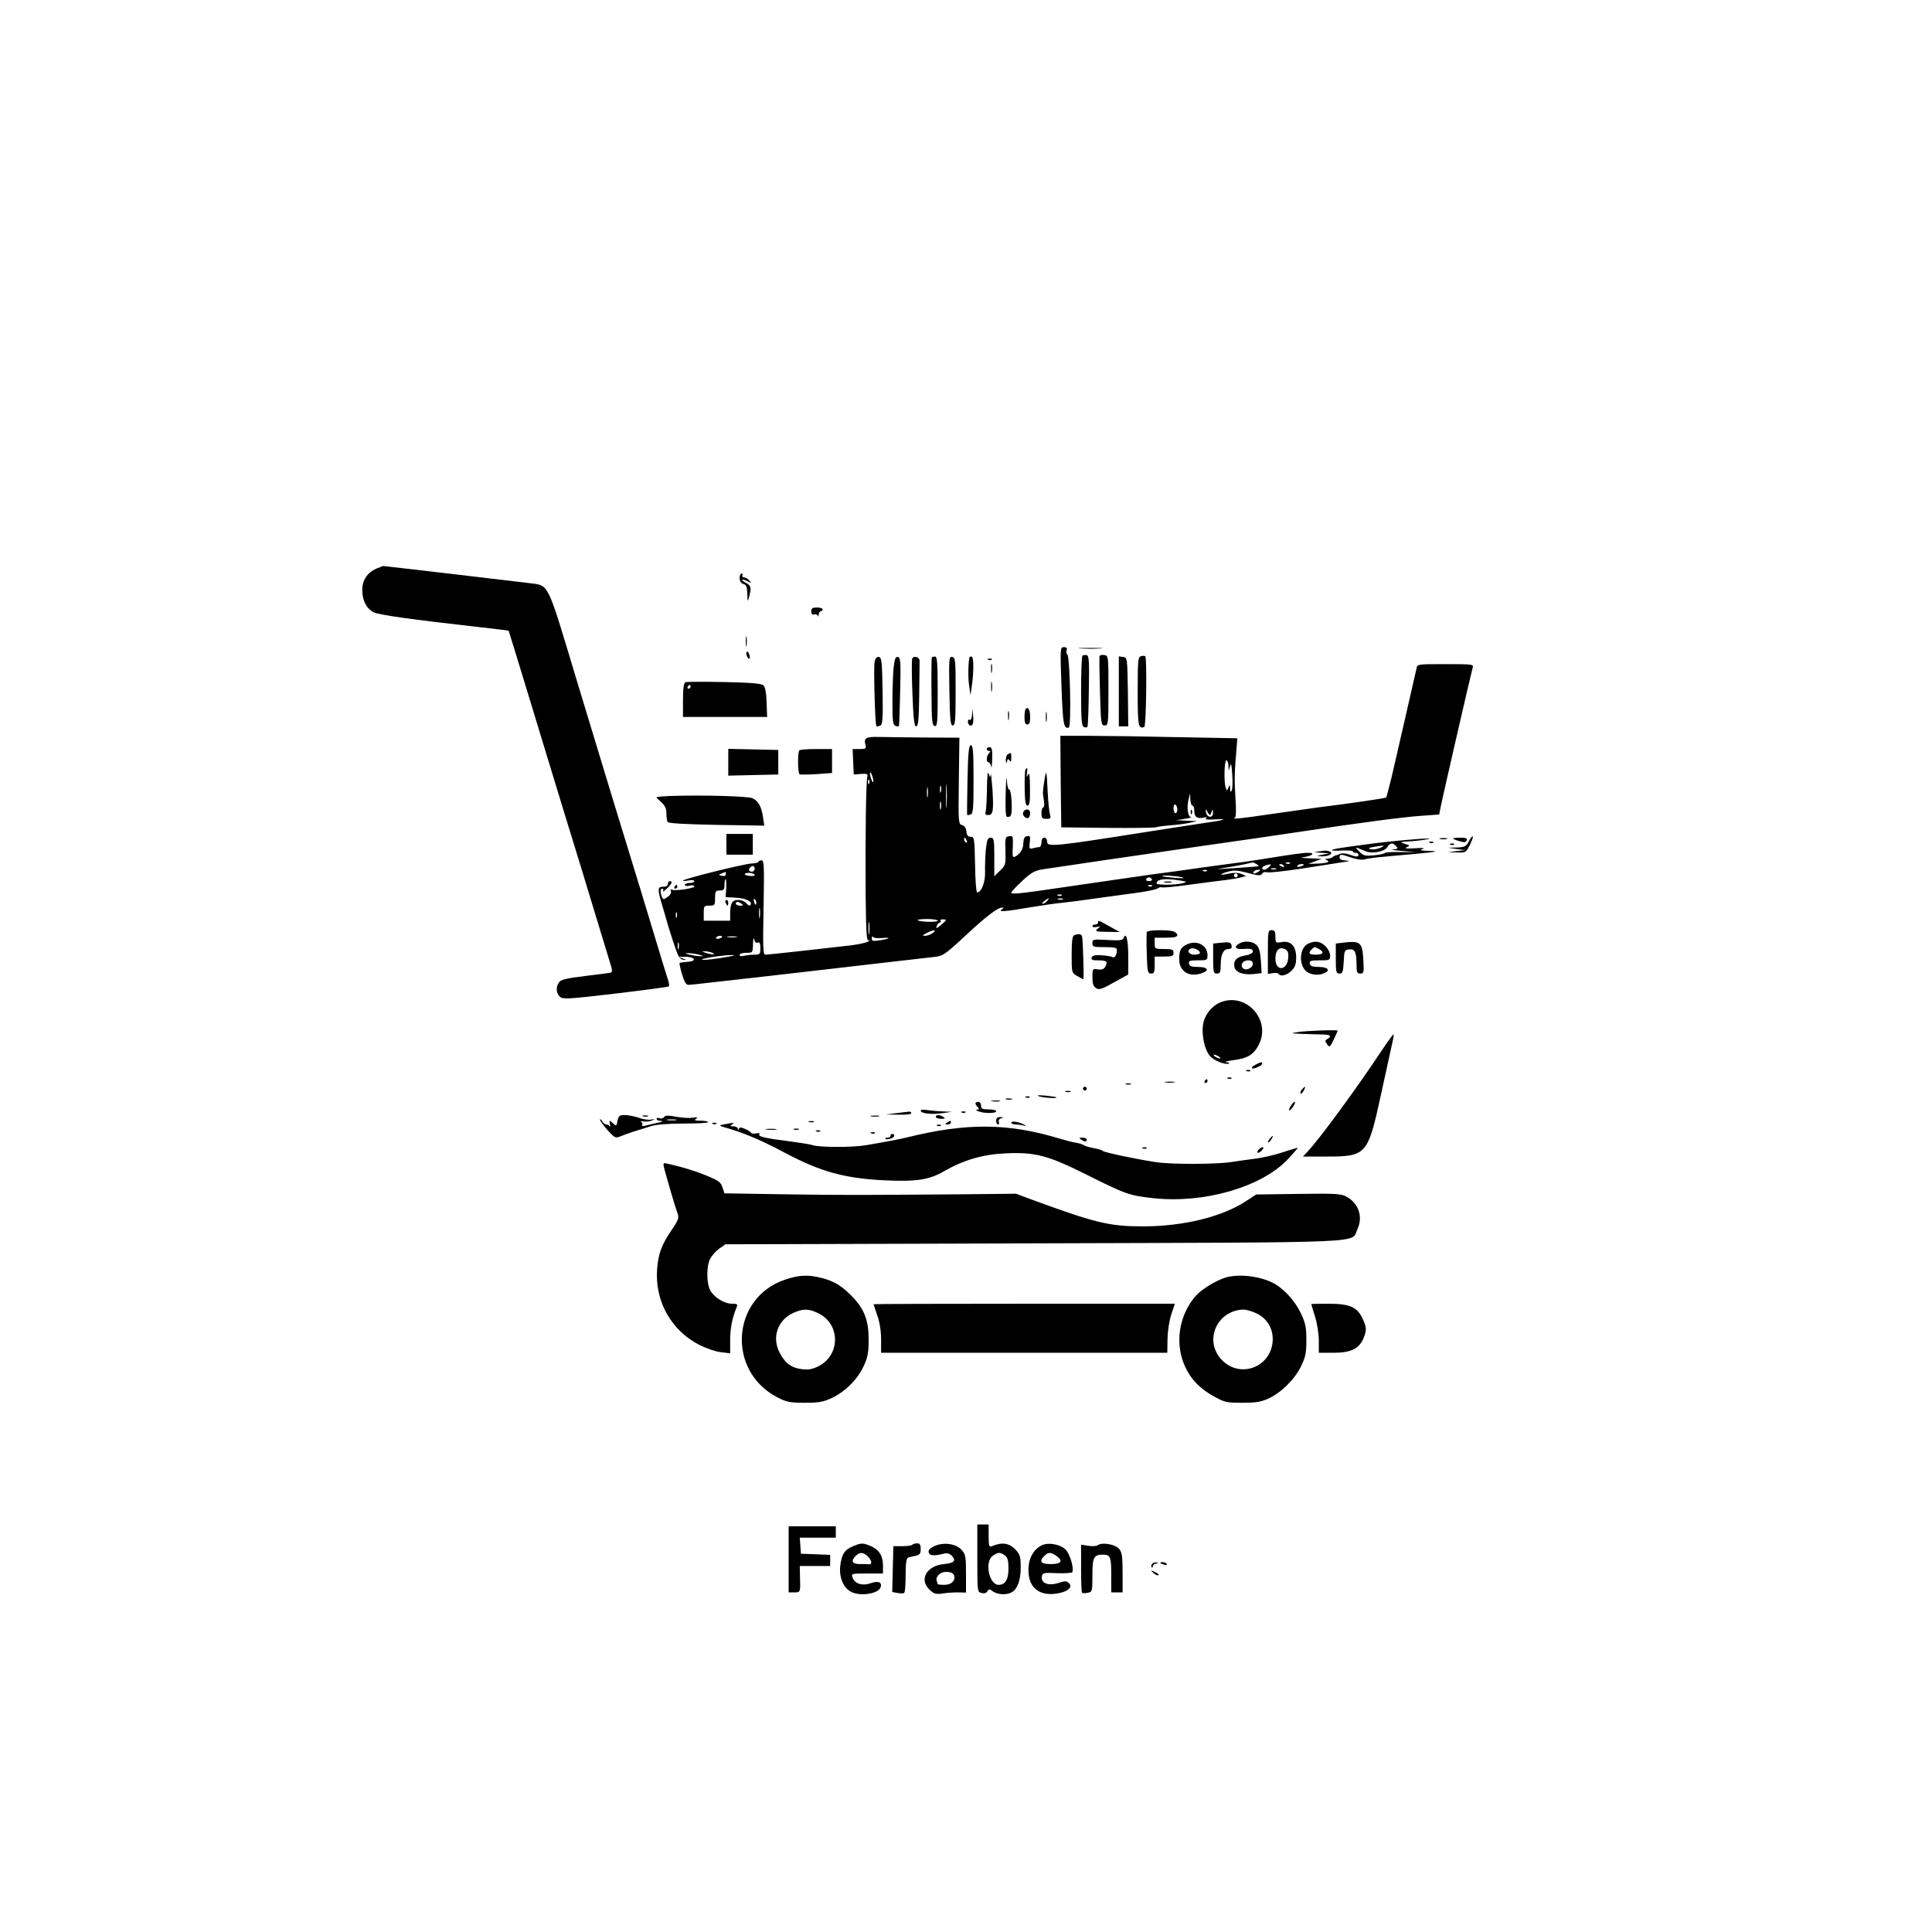
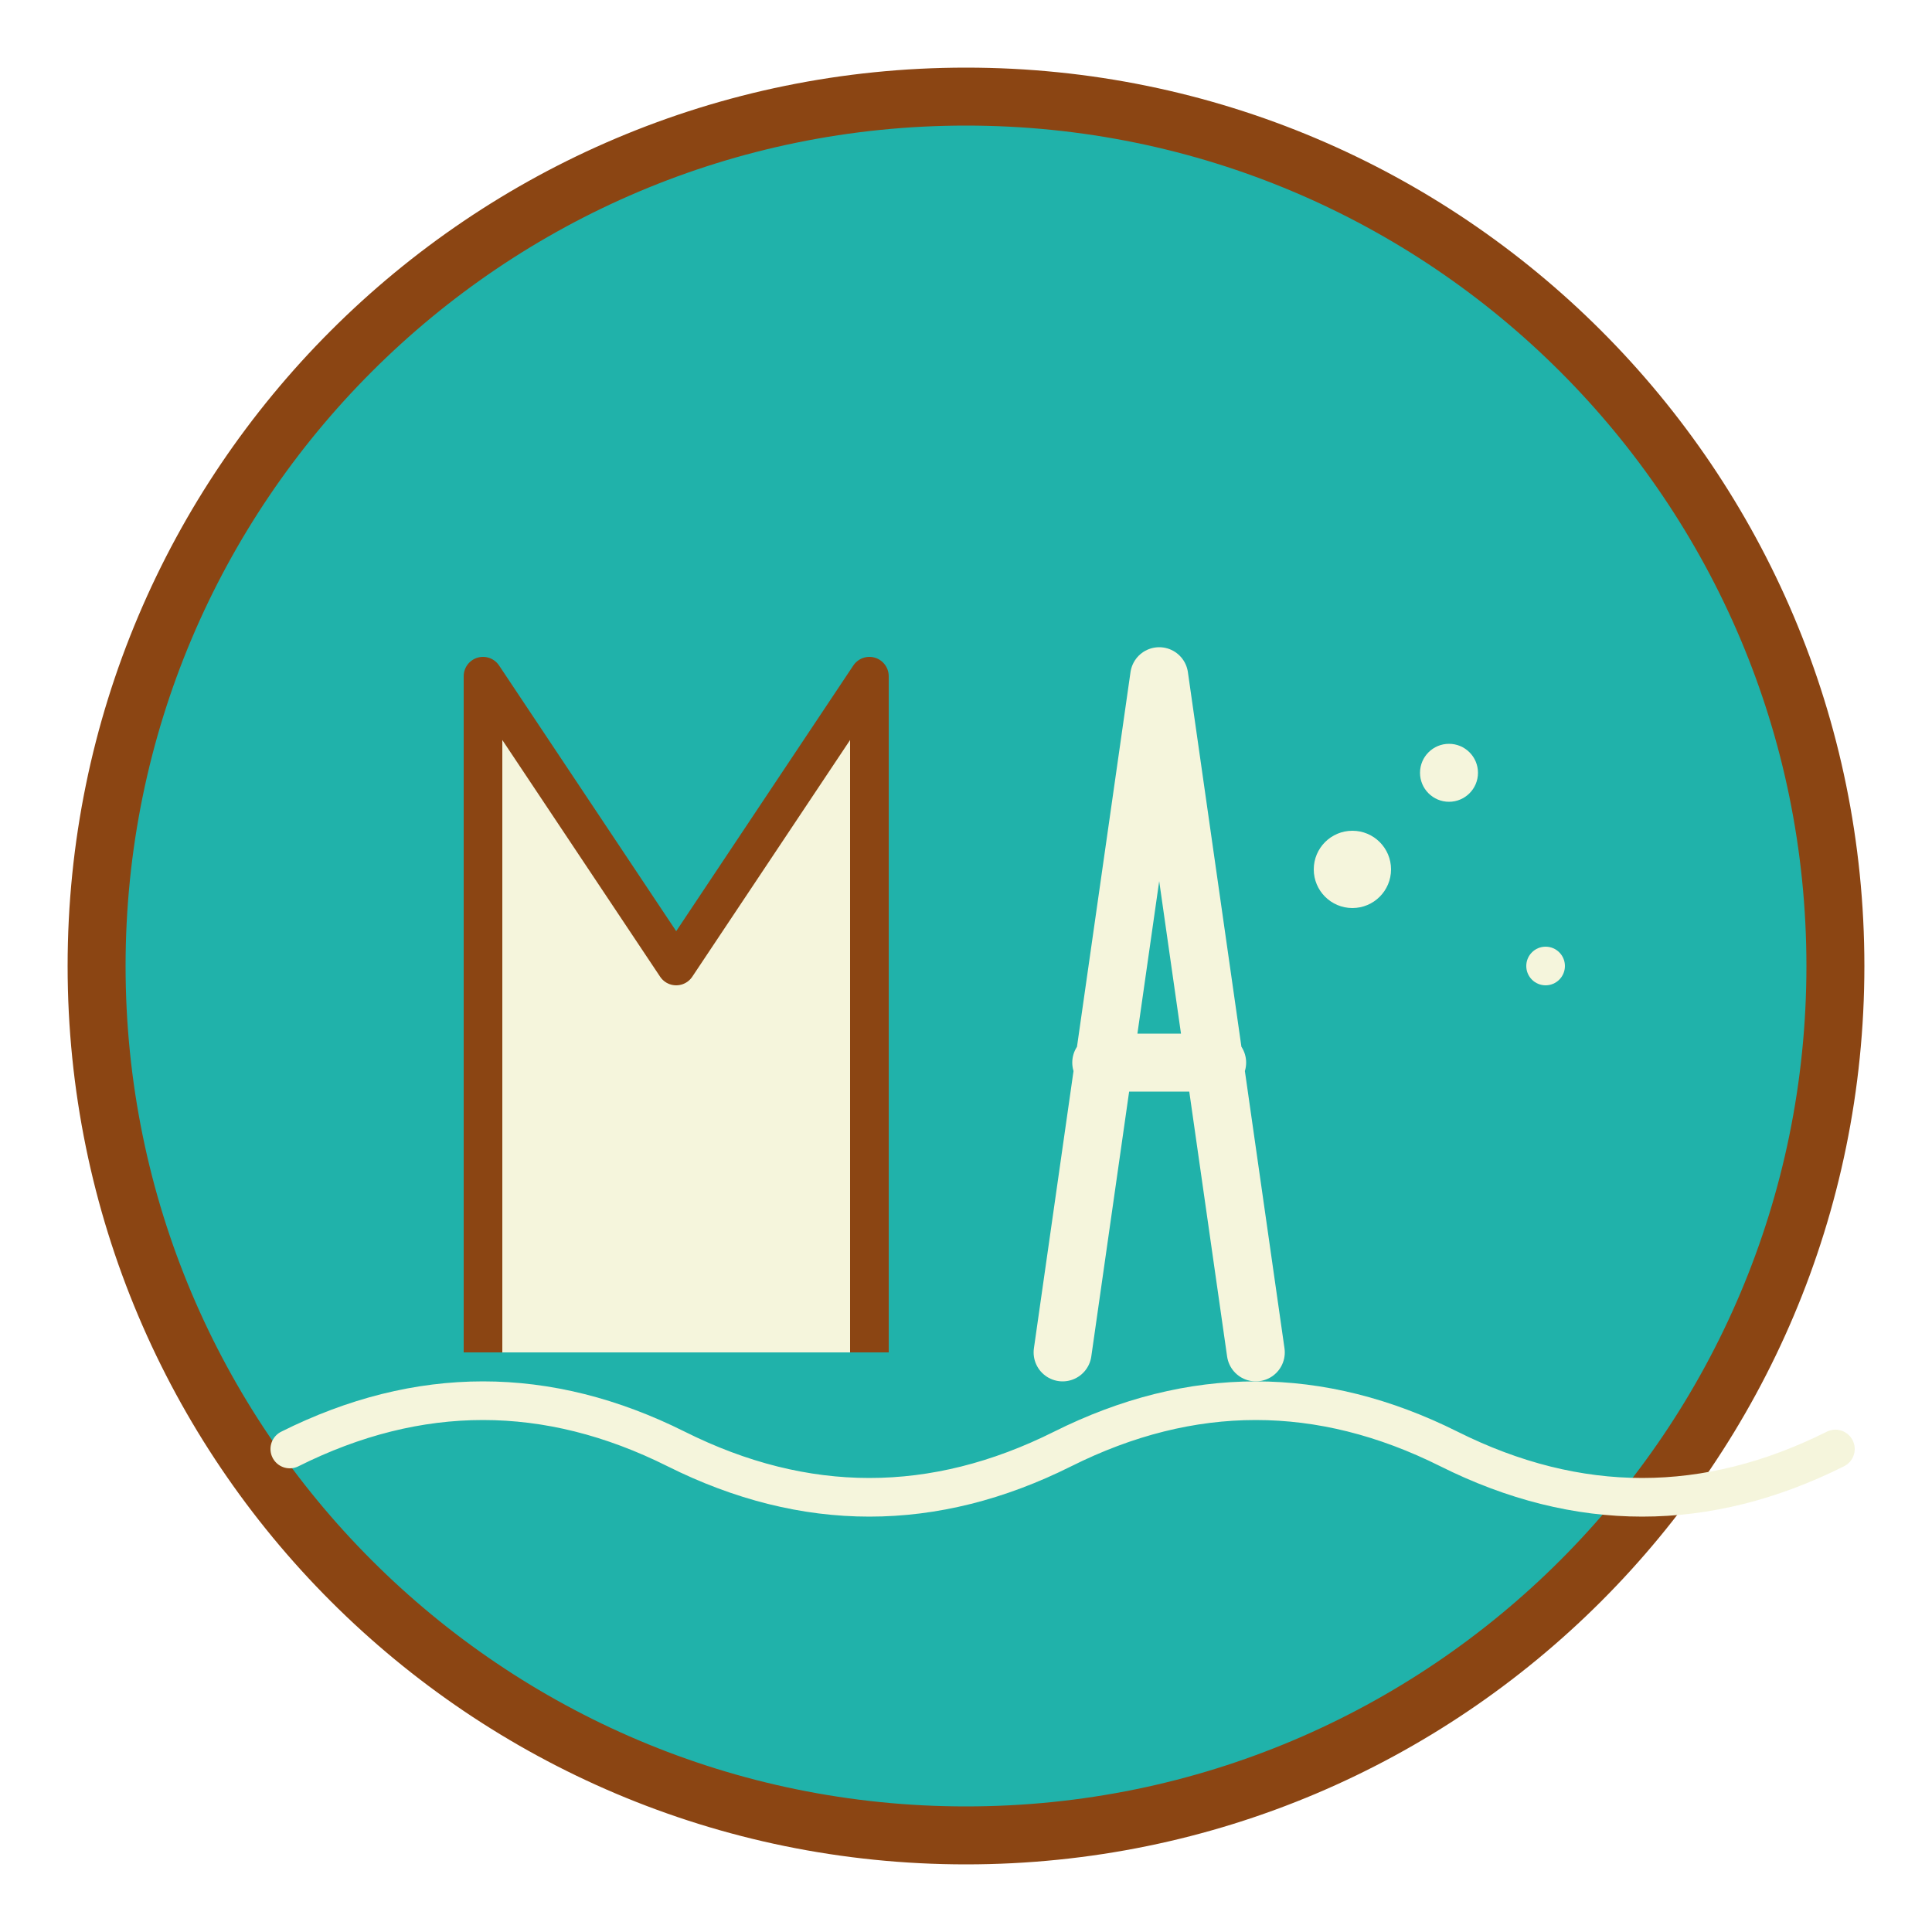
- <svg xmlns="http://www.w3.org/2000/svg" version="1.0" width="1024pt" height="1024pt" viewBox="0 0 1024 1024" preserveAspectRatio="xMidYMid meet">
-   <g transform="translate(0,1024) scale(0.1,-0.1)" fill="#000000" stroke="none">
-     <path d="M1994 7226 c-47 -21 -74 -61 -74 -113 0 -55 22 -98 60 -118 28 -14 196 -38 570 -80 80 -9 146 -17 146 -18 1 -1 36 -117 79 -257 43 -140 133 -437 201 -660 69 -223 152 -495 185 -605 33 -110 67 -219 74 -243 11 -33 11 -44 2 -47 -7 -2 -68 -10 -136 -18 -97 -12 -128 -19 -138 -33 -18 -25 -16 -58 5 -77 15 -14 41 -13 295 17 152 18 279 35 282 38 3 3 1 18 -4 34 -6 16 -42 135 -81 264 -39 129 -95 314 -125 410 -52 168 -112 366 -280 920 -160 531 -142 495 -255 510 -86 11 -762 90 -770 90 -3 -1 -19 -7 -36 -14z" />
-     <path d="M3920 7176 c0 -16 7 -27 20 -31 16 -5 20 -16 21 -53 1 -42 2 -44 9 -17 13 51 11 61 -15 75 -14 7 -23 15 -21 17 2 3 15 -1 28 -8 21 -11 22 -11 9 4 -7 10 -20 17 -28 17 -8 0 -11 5 -8 10 3 6 1 10 -4 10 -6 0 -11 -11 -11 -24z" />
-     <path d="M4300 6999 c0 -14 5 -19 14 -16 8 3 17 1 20 -6 2 -7 5 -4 5 6 1 9 6 17 11 17 6 0 10 5 10 10 0 6 -13 10 -30 10 -24 0 -30 -4 -30 -21z" />
-     <path d="M3953 6840 c0 -25 2 -35 4 -22 2 12 2 32 0 45 -2 12 -4 2 -4 -23z" />
-     <path d="M5626 6603 c7 -201 12 -228 39 -219 14 4 6 379 -8 387 -5 4 -7 14 -4 23 5 11 1 16 -14 16 -20 0 -20 -3 -13 -207z" />
-     <path d="M5728 6803 c28 -2 76 -2 105 0 28 2 5 3 -53 3 -58 0 -81 -1 -52 -3z" />
-     <path d="M3957 6784 c-6 -10 9 -42 16 -34 3 3 1 14 -3 24 -3 11 -9 15 -13 10z" />
-     <path d="M5737 6764 c-4 -4 -7 -89 -7 -190 0 -151 3 -183 15 -187 8 -4 16 -3 19 1 2 4 6 90 7 192 3 158 1 185 -12 188 -8 1 -18 0 -22 -4z" />
-     <path d="M5828 6763 c-2 -4 -1 -89 2 -188 5 -172 6 -180 25 -180 19 0 20 7 20 185 0 182 0 185 -22 188 -11 2 -23 0 -25 -5z" />
-     <path d="M6048 6762 c-16 -3 -18 -20 -18 -187 0 -183 3 -200 35 -188 10 3 15 367 5 375 -3 2 -13 3 -22 0z" />
-     <path d="M4636 6735 c-7 -26 2 -336 9 -344 2 -2 11 -1 20 3 13 5 15 30 13 183 -3 155 -5 178 -19 181 -11 2 -19 -6 -23 -23z" />
-     <path d="M4736 6699 c-3 -34 -6 -115 -6 -181 0 -98 3 -120 15 -125 9 -3 17 -4 19 -2 2 2 5 85 7 184 4 159 2 180 -12 183 -13 2 -17 -10 -23 -59z" />
-     <path d="M4835 6750 c-3 -6 -3 -89 1 -185 5 -137 10 -175 20 -175 11 0 14 34 16 165 1 91 2 173 2 182 1 20 -29 30 -39 13z" />
-     <path d="M4939 6756 c-2 -2 -3 -85 -2 -183 1 -154 3 -178 17 -181 14 -3 16 18 16 182 0 148 -3 186 -13 186 -8 0 -16 -2 -18 -4z" />
-     <path d="M5032 6578 c3 -155 5 -183 18 -183 13 0 15 27 15 180 0 165 -1 180 -18 183 -17 3 -18 -7 -15 -180z" />
-     <path d="M5139 6758 c-7 -24 -9 -106 -3 -148 l8 -55 7 50 c11 75 10 155 -1 155 -5 0 -10 -1 -11 -2z" />
-     <path d="M5930 6576 l0 -186 25 0 25 0 -2 183 c-3 180 -3 182 -25 185 l-23 3 0 -185z" />
-     <path d="M5238 6743 c7 -3 16 -2 19 1 4 3 -2 6 -13 5 -11 0 -14 -3 -6 -6z" />
-     <path d="M5253 6695 c0 -22 2 -30 4 -17 2 12 2 30 0 40 -3 9 -5 -1 -4 -23z" />
-     <path d="M7508 6698 c-8 -37 -106 -464 -132 -576 -14 -57 -27 -106 -29 -109 -5 -4 -195 -32 -357 -52 -41 -6 -153 -21 -248 -35 -162 -24 -221 -30 -197 -20 6 2 8 41 3 107 -6 92 -5 137 7 273 l3 41 -321 6 c-177 4 -388 7 -470 7 l-147 0 2 -242 3 -243 245 -3 c134 -1 251 0 260 4 8 3 42 7 75 10 33 2 78 8 100 13 l40 9 -55 2 -55 3 45 7 c25 4 40 8 33 8 -17 3 -24 51 -14 92 l9 35 1 -32 c1 -18 6 -33 11 -33 6 0 10 -13 10 -29 0 -32 16 -42 52 -34 16 3 19 2 10 -4 -8 -6 8 -9 45 -6 81 4 56 -4 -67 -21 -58 -9 -177 -27 -265 -41 -526 -83 -555 -86 -555 -55 0 11 -7 20 -15 20 -9 0 -15 -9 -15 -25 0 -14 -6 -25 -12 -25 -7 0 -22 -3 -34 -6 -18 -5 -20 -2 -16 31 4 32 2 36 -14 33 -14 -2 -19 -12 -20 -35 0 -32 -15 -58 -43 -73 -14 -7 -16 0 -13 52 2 56 1 59 -19 56 -21 -3 -22 -8 -20 -78 2 -72 1 -76 -28 -104 l-31 -30 0 102 c0 93 -2 102 -19 102 -16 0 -20 -10 -26 -65 -3 -35 -5 -88 -4 -117 2 -52 -19 -108 -42 -108 -5 0 -10 66 -11 148 -3 139 -4 147 -23 147 -15 0 -21 8 -23 29 -2 18 -11 30 -23 33 -19 5 -20 14 -17 234 l3 229 -180 1 c-99 1 -209 2 -245 3 -69 2 -83 -5 -73 -41 5 -21 2 -23 -31 -23 l-37 0 3 -67 3 -68 38 3 c33 2 38 0 34 -15 -7 -25 -11 -311 -9 -616 2 -203 5 -257 15 -251 8 5 9 4 2 -4 -6 -7 -47 -16 -90 -22 -136 -16 -442 -50 -458 -50 -13 0 -14 33 -10 250 4 222 3 250 -11 250 -9 0 -16 -4 -16 -8 0 -4 -17 -8 -38 -9 -40 -2 -352 -79 -362 -90 -3 -3 10 -3 28 0 18 4 32 2 32 -3 0 -6 -11 -10 -25 -10 -14 0 -25 -5 -25 -10 0 -6 11 -8 25 -4 14 3 25 2 25 -4 0 -11 -105 -26 -120 -17 -5 3 -7 0 -4 -8 3 -9 -4 -22 -18 -31 -21 -15 -23 -15 -30 1 -10 27 -9 43 3 43 5 0 7 -6 3 -12 -4 -7 5 -2 19 11 28 25 34 41 17 41 -5 0 -10 -7 -10 -15 0 -9 -9 -15 -25 -15 -31 0 -31 -12 -5 -99 11 -36 20 -70 22 -76 1 -5 16 -55 34 -110 28 -87 36 -100 56 -102 22 -2 22 -2 -2 6 l-25 9 27 1 c60 2 79 -23 21 -27 -21 -2 -39 -4 -41 -6 -2 -2 4 -29 13 -60 12 -39 21 -56 33 -56 9 0 73 7 142 15 69 8 224 25 345 39 121 14 339 39 485 56 146 17 291 33 323 37 56 6 59 8 170 110 112 105 175 153 199 153 9 0 8 -3 -2 -10 -23 -15 17 -12 150 11 63 10 140 22 170 24 30 3 116 14 190 25 74 10 173 24 220 30 47 7 90 16 97 22 7 5 16 7 20 5 5 -3 71 3 148 14 77 10 164 22 194 25 30 4 66 10 80 14 l26 7 -26 11 c-17 7 -41 7 -65 2 -52 -12 -56 -4 -5 10 33 9 53 7 106 -7 55 -15 67 -15 75 -4 4 8 15 11 24 8 9 -4 91 5 184 19 92 15 190 29 217 34 39 5 43 8 18 9 -22 1 -33 6 -33 16 0 19 6 19 64 -1 26 -9 57 -13 69 -9 25 7 57 11 267 29 115 11 132 14 80 16 -49 1 -59 4 -40 10 16 5 1 7 -40 4 -44 -3 -59 -1 -45 5 21 9 21 9 -25 24 -8 3 5 6 30 7 25 1 68 5 95 10 93 15 -133 -2 -280 -21 -181 -24 -208 -28 -215 -35 -3 -3 21 -4 53 -2 31 1 57 0 57 -4 0 -5 7 -8 15 -8 8 0 15 -4 15 -10 0 -13 -10 -13 -49 1 -17 6 -39 8 -49 3 -9 -4 -20 -8 -24 -8 -3 -1 -10 -4 -14 -8 -4 -5 -17 -8 -28 -9 -12 0 -15 -3 -8 -6 26 -10 10 -18 -41 -20 l-52 -2 35 14 35 13 -65 3 c-42 1 -52 4 -30 6 45 6 64 23 24 23 -28 0 -78 -7 -259 -36 -49 -8 -106 -16 -125 -18 -19 -2 -102 -14 -185 -25 -82 -12 -197 -28 -255 -35 -58 -8 -154 -22 -215 -31 -60 -9 -184 -27 -275 -40 -216 -32 -260 -36 -260 -26 0 4 26 32 57 61 47 44 66 55 107 62 77 12 494 73 846 124 173 24 403 58 510 74 340 51 554 79 652 86 l96 7 6 31 c9 49 163 718 172 749 5 16 -6 17 -144 17 -147 0 -150 0 -154 -22z m-997 -515 l1 -28 8 25 c5 18 8 7 11 -45 3 -38 2 -77 -3 -85 -5 -11 -8 -8 -8 10 -1 22 -2 23 -9 6 -7 -18 -8 -18 -14 -2 -11 28 -8 146 3 146 6 0 10 -12 11 -27z m-1882 -83 c0 -9 -4 -8 -9 5 -5 11 -9 27 -9 35 0 9 4 8 9 -5 5 -11 9 -27 9 -35z m388 -132 c-2 -29 -3 -6 -3 52 0 58 1 81 3 53 2 -29 2 -77 0 -105z m-410 120 c-3 -8 -6 -5 -6 6 -1 11 2 17 5 13 3 -3 4 -12 1 -19z m310 -70 c-2 -13 -4 -3 -4 22 0 25 2 35 4 23 2 -13 2 -33 0 -45z m70 25 c-3 -10 -5 -4 -5 12 0 17 2 24 5 18 2 -7 2 -21 0 -30z m0 -90 c-3 -10 -5 -2 -5 17 0 19 2 27 5 18 2 -10 2 -26 0 -35z m1253 -4 c0 -10 -4 -19 -10 -19 -5 0 -10 12 -10 26 0 14 4 23 10 19 6 -3 10 -15 10 -26z m181 -14 c7 18 8 18 8 -3 1 -30 -32 -27 -37 3 -3 20 -3 20 9 0 12 -19 12 -19 20 0z m-1297 -151 c3 -8 2 -12 -4 -9 -6 3 -10 10 -10 16 0 14 7 11 14 -7z m2276 -29 c11 -13 8 -15 -16 -17 -16 -1 5 -5 46 -8 l75 -7 -83 1 c-45 1 -82 -2 -82 -5 0 -3 -25 -9 -55 -12 -50 -5 -58 -3 -81 20 -19 19 -21 24 -7 18 10 -4 30 -12 44 -18 34 -13 97 -1 112 23 14 24 30 25 47 5z m-85 -9 c-16 -7 -39 -10 -50 -7 -16 4 -12 7 15 12 57 10 67 9 35 -5z m-655 -86 c8 -5 13 -10 10 -11 -7 -2 -62 -6 -155 -12 -78 -5 -78 -5 -20 4 33 5 78 13 100 18 22 5 42 9 45 10 3 0 12 -4 20 -9z m177 4 c-3 -3 -12 -4 -19 -1 -8 3 -5 6 6 6 11 1 17 -2 13 -5z m-111 -19 c-16 -17 -36 -20 -36 -6 0 8 17 16 43 20 5 0 2 -6 -7 -14z m79 5 c3 -6 -1 -7 -9 -4 -18 7 -21 14 -7 14 6 0 13 -4 16 -10z m105 6 c0 -2 -9 -6 -20 -9 -11 -3 -18 -1 -14 4 5 9 34 13 34 5z m-2910 -21 c0 -8 -7 -15 -15 -15 -16 0 -20 12 -8 23 11 12 23 8 23 -8z m2763 -2 c-7 -2 -19 -2 -25 0 -7 3 -2 5 12 5 14 0 19 -2 13 -5z m-366 -9 c-3 -3 -12 -4 -19 -1 -8 3 -5 6 6 6 11 1 17 -2 13 -5z m273 -4 c-20 -13 -33 -13 -25 0 3 6 14 10 23 10 15 0 15 -2 2 -10z m-2823 -14 c0 -8 -8 -11 -21 -8 -19 5 -19 6 0 13 10 4 19 8 20 8 0 1 1 -5 1 -13z m153 -5 c0 -4 -14 -5 -31 -3 -19 3 -26 7 -19 12 14 8 50 2 50 -9z m2560 -1 c0 -5 -4 -10 -10 -10 -5 0 -10 5 -10 10 0 6 5 10 10 10 6 0 10 -4 10 -10z m-295 -10 c19 -5 6 -6 -35 -3 -36 3 -67 7 -69 9 -8 7 73 2 104 -6z m-160 -10 c3 -5 -3 -10 -15 -10 -12 0 -18 5 -15 10 3 6 10 10 15 10 5 0 12 -4 15 -10z m-2256 -47 l-3 -48 56 -3 c54 -3 91 -23 74 -40 -4 -4 -13 1 -20 11 -8 9 -26 17 -43 17 -33 0 -43 -17 -43 -77 l0 -33 -70 0 -70 0 0 40 c0 38 2 40 30 40 28 0 30 2 30 40 0 36 3 40 25 40 21 0 25 5 25 30 0 17 3 30 6 30 3 0 4 -21 3 -47z m2406 40 c36 -6 38 -7 15 -14 -36 -10 -140 -11 -140 -1 0 23 46 28 125 15z m-148 -29 c-3 -3 -12 -4 -19 -1 -8 3 -5 6 6 6 11 1 17 -2 13 -5z m-480 -50 c-3 -3 -12 -4 -19 -1 -8 3 -5 6 6 6 11 1 17 -2 13 -5z m-1619 -45 c-3 -8 -7 -3 -11 10 -4 17 -3 21 5 13 5 -5 8 -16 6 -23z m1542 16 c-7 -8 -17 -15 -23 -15 -6 0 -2 7 9 15 25 19 30 19 14 0z m83 8 c-7 -2 -19 -2 -25 0 -7 3 -2 5 12 5 14 0 19 -2 13 -5z m-1703 -23 c12 -8 11 -10 -7 -10 -13 0 -23 5 -23 10 0 13 11 13 30 0z m97 -72 c-2 -13 -4 -3 -4 22 0 25 2 35 4 23 2 -13 2 -33 0 -45z m-440 0 c-3 -7 -5 -2 -5 12 0 14 2 19 5 13 2 -7 2 -19 0 -25z m1020 -85 c-2 -16 -4 -3 -4 27 0 30 2 43 4 28 2 -16 2 -40 0 -55z m363 67 c0 -9 -97 -7 -106 3 -3 3 19 6 50 6 31 0 56 -4 56 -9z m24 -17 c-32 -27 -35 -28 -28 -8 4 8 10 15 16 15 5 0 7 4 3 9 -3 6 4 9 15 8 19 -1 18 -3 -6 -24z m-50 -48 c-10 -8 -28 -14 -39 -15 -18 0 -17 2 5 14 35 19 60 20 34 1z m-1118 -22 c-10 -11 -37 -12 -30 -2 3 5 12 9 21 9 9 0 13 -3 9 -7z m77 0 c-13 -2 -33 -2 -45 0 -13 2 -3 4 22 4 25 0 35 -2 23 -4z m113 -29 c10 4 14 -3 14 -29 0 -33 -2 -35 -32 -35 -18 0 -43 -3 -55 -6 -14 -4 -23 -2 -23 5 0 6 16 11 35 11 35 0 35 0 36 48 1 26 4 37 6 24 3 -15 10 -22 19 -18z m657 24 c53 5 46 -3 -10 -12 -37 -5 -43 -4 -42 11 0 10 3 13 5 8 2 -6 23 -9 47 -7z m-1076 -55 c-3 -10 -5 -4 -5 12 0 17 2 24 5 18 2 -7 2 -21 0 -30z m178 -23 c25 -11 -1 -11 -35 0 -20 6 -21 8 -5 8 11 0 29 -3 40 -8z m-70 -10 c27 -7 27 -8 5 -8 -14 0 -38 4 -55 8 -27 7 -27 8 -5 8 14 0 39 -4 55 -8z m160 -10 c-67 -13 -150 -22 -144 -15 7 7 113 23 154 23 24 0 22 -2 -10 -8z" />
-     <path d="M3846 5455 c4 -8 8 -15 10 -15 2 0 4 7 4 15 0 8 -4 15 -10 15 -5 0 -7 -7 -4 -15z" />
-     <path d="M6173 5563 c9 -2 25 -2 35 0 9 3 1 5 -18 5 -19 0 -27 -2 -17 -5z" />
-     <path d="M5253 6600 c0 -25 2 -35 4 -22 2 12 2 32 0 45 -2 12 -4 2 -4 -23z" />
-     <path d="M3633 6624 c-9 -4 -13 -33 -13 -95 l0 -89 223 0 223 0 -3 77 c-1 48 -7 82 -16 90 -10 10 -63 15 -208 18 -107 2 -200 2 -206 -1z m27 -24 c0 -5 -5 -10 -11 -10 -5 0 -7 5 -4 10 3 6 8 10 11 10 2 0 4 -4 4 -10z" />
-     <path d="M5436 6483 c-3 -3 -6 -24 -6 -45 0 -27 4 -38 15 -38 11 0 15 11 15 39 0 38 -10 57 -24 44z" />
-     <path d="M5152 6452 c-1 -19 -6 -31 -12 -27 -5 3 -10 -1 -10 -9 0 -21 19 -30 26 -13 3 8 4 30 1 49 l-4 33 -1 -33z" />
-     <path d="M5343 6445 c0 -22 2 -30 4 -17 2 12 2 30 0 40 -3 9 -5 -1 -4 -23z" />
-     <path d="M5543 6440 c0 -25 2 -35 4 -22 2 12 2 32 0 45 -2 12 -4 2 -4 -23z" />
-     <path d="M5128 6108 c-2 -101 -3 -185 -2 -187 2 -2 10 -1 19 2 13 5 15 33 15 187 0 147 -3 180 -14 180 -11 0 -15 -36 -18 -182z" />
-     <path d="M5230 6270 c0 -5 5 -10 12 -10 9 0 9 -3 0 -12 -14 -14 -16 -48 -3 -48 5 0 12 -10 14 -22 2 -13 5 5 6 40 1 49 -2 62 -14 62 -8 0 -15 -4 -15 -10z" />
-     <path d="M3860 6200 l0 -71 133 3 132 3 0 65 0 65 -132 3 -133 3 0 -71z" />
-     <path d="M4237 6263 c-10 -9 -9 -121 1 -127 4 -2 45 -2 90 1 l82 6 0 63 0 64 -83 0 c-46 0 -87 -3 -90 -7z" />
-     <path d="M5343 6243 c-7 -2 -12 -17 -12 -31 1 -20 3 -22 6 -8 4 15 7 16 14 5 6 -10 9 -6 9 14 0 15 -1 27 -2 26 -2 0 -9 -3 -15 -6z" />
-     <path d="M5435 6160 c-3 -5 -5 -50 -4 -100 1 -69 5 -90 15 -90 11 0 14 20 13 93 0 65 -3 86 -10 72 -8 -17 -9 -16 -6 8 4 28 2 33 -8 17z" />
-     <path d="M5231 6058 c-1 -58 -4 -113 -7 -122 -4 -11 0 -16 14 -16 26 0 29 23 22 140 -4 52 -8 86 -9 75 -3 -17 -4 -17 -11 5 -5 16 -8 -13 -9 -82z" />
-     <path d="M5535 6100 c-5 -30 -8 -62 -7 -70 1 -8 4 -27 6 -42 2 -16 -1 -28 -5 -28 -5 0 -9 -13 -9 -30 0 -26 4 -30 26 -30 23 0 25 3 19 23 -4 12 -9 65 -12 117 -5 120 -8 128 -18 60z" />
-     <path d="M5331 6060 c-3 -89 -2 -142 5 -149 2 -2 9 -1 16 1 9 4 12 25 10 77 -2 39 -8 69 -12 66 -5 -3 -11 16 -13 42 -2 33 -4 22 -6 -37z" />
-     <path d="M3583 6022 c-57 -1 -103 -5 -103 -8 0 -3 12 -15 26 -27 19 -17 26 -32 26 -58 0 -20 3 -41 7 -46 4 -7 100 -12 259 -15 l253 -4 -7 45 c-7 55 -27 89 -58 101 -26 10 -249 16 -403 12z" />
-     <path d="M5423 5934 c-6 -16 15 -37 29 -28 4 3 8 14 8 25 0 23 -28 26 -37 3z" />
-     <path d="M6311 5934 c0 -11 3 -14 6 -6 3 7 2 16 -1 19 -3 4 -6 -2 -5 -13z" />
-     <path d="M3850 5765 l0 -55 70 0 70 0 0 55 0 55 -70 0 -70 0 0 -55z" />
-     <path d="M7785 5781 c-14 -28 -21 -31 -63 -33 l-47 -1 45 -7 45 -6 -45 -5 -45 -6 47 -1 c46 -2 48 -1 68 39 12 23 19 43 16 46 -2 3 -12 -9 -21 -26z" />
-     <path d="M7633 5793 c9 -2 25 -2 35 0 9 3 1 5 -18 5 -19 0 -27 -2 -17 -5z" />
-     <path d="M7702 5795 c3 -3 19 -10 36 -14 23 -7 32 -6 36 5 4 11 -5 14 -36 14 -23 0 -39 -2 -36 -5z" />
-     <path d="M7578 5773 c7 -3 16 -2 19 1 4 3 -2 6 -13 5 -11 0 -14 -3 -6 -6z" />
-     <path d="M7688 5763 c7 -3 16 -2 19 1 4 3 -2 6 -13 5 -11 0 -14 -3 -6 -6z" />
-     <path d="M7000 5729 l-35 -6 40 -3 40 -3 -35 -7 c-35 -7 -35 -7 -5 -9 17 0 36 3 43 8 23 14 -9 28 -48 20z" />
-     <path d="M3575 5540 c-3 -5 -1 -10 4 -10 6 0 11 5 11 10 0 6 -2 10 -4 10 -3 0 -8 -4 -11 -10z" />
-     <path d="M5820 5350 c0 -5 -7 -10 -15 -10 -8 0 -15 -4 -15 -9 0 -5 10 -7 23 -4 20 4 21 3 4 -10 -15 -13 -10 -15 50 -16 l68 -1 -54 30 c-61 34 -61 34 -61 20z" />
-     <path d="M6078 5300 c-1 -5 -2 -57 0 -115 3 -96 5 -105 23 -105 16 0 19 7 19 45 l0 45 50 0 c43 0 50 3 50 20 0 17 -7 20 -50 20 -49 0 -50 1 -50 30 l0 30 60 0 c44 0 60 4 60 14 0 7 -10 16 -22 20 -37 9 -136 7 -140 -4z" />
-     <path d="M6720 5194 l0 -116 25 4 c14 3 28 1 31 -3 10 -17 45 -9 69 16 19 18 25 35 25 70 0 60 -28 90 -76 82 -33 -6 -34 -5 -34 29 0 27 -4 34 -20 34 -19 0 -20 -7 -20 -116z m108 -31 c-6 -70 -68 -73 -68 -4 0 46 22 66 53 49 13 -7 17 -19 15 -45z" />
-     <path d="M5693 5283 c-9 -3 -13 -33 -13 -102 0 -96 0 -97 29 -114 16 -9 31 -17 33 -17 4 0 -2 212 -7 228 -4 12 -20 14 -42 5z" />
-     <path d="M5955 5267 c-5 -11 -23 -13 -85 -9 -76 4 -80 4 -80 -17 0 -19 5 -21 65 -21 49 0 65 -3 65 -14 0 -26 -12 -46 -23 -39 -6 4 -32 8 -58 10 -34 2 -49 -1 -53 -12 -4 -12 3 -15 33 -15 46 0 54 -6 40 -32 -8 -15 -18 -19 -40 -16 -28 4 -29 4 -29 -41 0 -35 5 -49 19 -58 17 -11 31 -6 95 30 l76 42 0 97 c0 88 -12 132 -25 95z" />
-     <path d="M6294 5236 c-35 -15 -44 -32 -44 -80 0 -64 51 -97 117 -75 46 15 36 34 -18 34 -33 0 -44 4 -47 18 -3 14 4 17 47 17 49 0 51 1 51 28 0 51 -54 80 -106 58z m66 -46 c0 -6 -13 -10 -30 -10 -30 0 -43 24 -17 33 15 5 47 -10 47 -23z" />
-     <path d="M6468 5243 l-38 -4 0 -80 c0 -72 2 -79 20 -79 17 0 20 7 20 46 0 55 14 84 41 84 14 0 19 6 17 17 -4 19 -10 21 -60 16z" />
-     <path d="M6568 5239 c-28 -16 -21 -31 15 -29 49 3 57 1 57 -14 0 -8 -16 -16 -39 -20 -45 -7 -64 -26 -59 -58 4 -30 42 -46 99 -41 l46 5 -4 66 c-4 51 -10 71 -25 85 -22 19 -64 22 -90 6z m72 -108 c0 -22 -37 -38 -52 -23 -17 17 -1 42 27 42 18 0 25 -5 25 -19z" />
-     <path d="M6933 5238 c-42 -20 -51 -99 -16 -140 20 -23 64 -31 97 -18 41 15 27 35 -25 35 -33 0 -44 4 -47 18 -3 14 5 17 52 17 53 0 56 1 56 25 0 14 -11 37 -25 50 -26 26 -56 31 -92 13z m58 -28 c30 -16 23 -30 -16 -30 -37 0 -43 8 -23 28 15 15 15 15 39 2z" />
-     <path d="M7113 5243 l-33 -4 0 -80 c0 -72 2 -79 20 -79 16 0 19 8 22 63 3 59 4 62 29 65 30 4 39 -15 39 -85 0 -36 3 -43 20 -43 18 0 20 5 16 72 -6 96 -15 103 -113 91z" />
-     <path d="M6465 4926 c-45 -20 -82 -68 -89 -119 -8 -55 10 -134 37 -164 22 -25 80 -48 100 -40 6 3 1 6 -13 7 -14 2 3 6 37 11 75 9 108 29 135 82 68 133 -71 282 -207 223z m-5 -286 c8 -5 11 -10 5 -10 -5 0 -17 5 -25 10 -8 5 -10 10 -5 10 6 0 17 -5 25 -10z" />
-     <path d="M6880 4770 c-43 -7 -42 -7 25 -10 39 -1 87 -3 108 -3 39 -1 47 -10 22 -24 -13 -8 -13 -12 -1 -28 13 -18 15 -16 35 25 11 24 21 45 21 47 0 6 -164 0 -210 -7z" />
-     <path d="M7324 4673 c-126 -191 -328 -467 -392 -535 l-26 -28 123 0 c214 0 221 8 291 331 28 128 55 252 60 274 5 21 8 41 6 43 -2 1 -30 -37 -62 -85z" />
-     <path d="M6653 4596 c-13 -7 -20 -15 -17 -18 6 -7 54 14 54 25 0 10 -10 8 -37 -7z" />
-     <path d="M6608 4563 c7 -3 16 -2 19 1 4 3 -2 6 -13 5 -11 0 -14 -3 -6 -6z" />
-     <path d="M6508 4523 c7 -3 16 -2 19 1 4 3 -2 6 -13 5 -11 0 -14 -3 -6 -6z" />
-     <path d="M6385 4510 c-3 -5 -1 -10 4 -10 6 0 11 5 11 10 0 6 -2 10 -4 10 -3 0 -8 -4 -11 -10z" />
-     <path d="M6178 4503 c12 -2 32 -2 45 0 12 2 2 4 -23 4 -25 0 -35 -2 -22 -4z" />
-     <path d="M5968 4493 c6 -2 18 -2 25 0 6 3 1 5 -13 5 -14 0 -19 -2 -12 -5z" />
-     <path d="M5740 4470 c0 -5 5 -10 10 -10 6 0 10 5 10 10 0 6 -4 10 -10 10 -5 0 -10 -4 -10 -10z" />
-     <path d="M6900 4465 c-7 -9 -10 -18 -7 -21 3 -3 10 4 17 15 13 25 8 27 -10 6z" />
-     <path d="M5648 4453 c6 -2 18 -2 25 0 6 3 1 5 -13 5 -14 0 -19 -2 -12 -5z" />
-     <path d="M5505 4430 c19 -8 103 -14 94 -6 -2 2 -29 6 -59 9 -34 3 -47 2 -35 -3z" />
-     <path d="M5438 4423 c7 -3 16 -2 19 1 4 3 -2 6 -13 5 -11 0 -14 -3 -6 -6z" />
-     <path d="M5333 4413 c9 -2 23 -2 30 0 6 3 -1 5 -18 5 -16 0 -22 -2 -12 -5z" />
-     <path d="M5258 4403 c12 -2 30 -2 40 0 9 3 -1 5 -23 4 -22 0 -30 -2 -17 -4z" />
-     <path d="M5170 4392 c0 -4 5 -13 12 -20 9 -9 9 -12 -2 -13 -10 0 -7 -4 5 -9 28 -12 95 -12 95 0 0 6 -18 10 -40 10 -33 0 -40 3 -40 20 0 11 -7 20 -15 20 -8 0 -15 -4 -15 -8z" />
-     <path d="M6842 4379 c-19 -30 -8 -34 12 -4 9 14 13 25 9 25 -5 0 -14 -9 -21 -21z" />
-     <path d="M4880 4353 c0 -15 58 -21 115 -13 l50 7 -45 2 c-25 1 -62 4 -82 7 -23 4 -38 3 -38 -3z" />
-     <path d="M4750 4340 l-55 -7 68 -1 c39 -1 67 2 67 8 0 6 -6 9 -12 8 -7 -1 -38 -4 -68 -8z" />
-     <path d="M5098 4343 c7 -3 16 -2 19 1 4 3 -2 6 -13 5 -11 0 -14 -3 -6 -6z" />
-     <path d="M3273 4300 c-5 -30 -6 -30 -25 -13 -19 17 -19 17 -15 -7 2 -14 2 -19 0 -12 -3 6 -11 12 -18 12 -8 0 -19 8 -24 18 -6 9 -10 13 -11 7 0 -5 18 -30 40 -55 40 -43 41 -44 73 -31 34 14 85 30 157 52 28 9 94 14 177 14 72 0 129 3 126 8 -2 4 -21 7 -41 7 -29 0 -34 3 -22 11 11 8 7 9 -17 5 -18 -3 -58 -1 -89 5 -43 8 -59 8 -64 -2 -5 -6 -15 -9 -24 -6 -9 4 -16 2 -16 -3 0 -6 10 -11 23 -11 14 -1 10 -4 -13 -9 -19 -4 -48 -11 -64 -15 -20 -5 -27 -4 -22 3 3 6 0 13 -6 16 -7 3 -2 4 12 2 14 -2 34 0 45 5 17 8 17 9 -5 5 -14 -3 -43 2 -65 10 -22 7 -55 14 -73 14 -28 0 -33 -4 -39 -30z m310 3 c-13 -2 -33 -2 -45 0 -13 2 -3 4 22 4 25 0 35 -2 23 -4z" />
-     <path d="M3408 4323 c6 -2 18 -2 25 0 6 3 1 5 -13 5 -14 0 -19 -2 -12 -5z" />
-     <path d="M4618 4323 c12 -2 30 -2 40 0 9 3 -1 5 -23 4 -22 0 -30 -2 -17 -4z" />
-     <path d="M4960 4320 c0 -5 12 -10 28 -10 21 0 24 2 12 10 -20 13 -40 13 -40 0z" />
-     <path d="M5280 4300 c0 -11 4 -20 10 -20 5 0 7 6 4 14 -3 8 2 16 13 19 14 4 14 5 -4 6 -17 1 -23 -5 -23 -19z" />
-     <path d="M4288 4293 c6 -2 18 -2 25 0 6 3 1 5 -13 5 -14 0 -19 -2 -12 -5z" />
-     <path d="M5020 4290 c-13 -8 -12 -10 3 -10 9 0 17 5 17 10 0 12 -1 12 -20 0z" />
-     <path d="M5360 4290 c0 -5 11 -10 24 -10 13 0 33 -3 43 -6 14 -4 15 -4 3 4 -25 15 -70 23 -70 12z" />
-     <path d="M3778 4283 c7 -3 16 -2 19 1 4 3 -2 6 -13 5 -11 0 -14 -3 -6 -6z" />
-     <path d="M3840 4281 c-35 -6 -34 -6 30 -25 88 -27 176 -65 290 -126 188 -100 317 -136 530 -146 167 -8 237 3 315 49 103 59 206 89 325 94 157 7 222 -10 425 -111 212 -106 230 -113 362 -127 266 -28 567 59 706 204 31 33 56 61 55 63 -2 1 -37 -9 -78 -23 -41 -14 -106 -29 -145 -34 -38 -5 -99 -13 -135 -19 -77 -11 -311 -12 -390 0 -97 14 -275 51 -285 60 -5 5 -28 11 -50 15 -22 4 -44 11 -50 15 -5 4 -23 10 -40 13 -16 2 -55 12 -85 21 -275 84 -496 86 -815 7 -41 -10 -99 -21 -216 -41 -70 -12 -250 -12 -284 1 -11 4 -63 12 -115 19 -142 18 -174 26 -165 40 3 4 -4 6 -16 3 -12 -3 -24 -2 -28 3 -3 5 -18 15 -33 21 -21 9 -28 9 -32 0 -3 -9 -5 -9 -5 1 -1 6 -11 12 -23 12 -19 0 -20 2 -8 10 16 10 13 11 -40 1z" />
-     <path d="M4968 4273 c7 -3 16 -2 19 1 4 3 -2 6 -13 5 -11 0 -14 -3 -6 -6z" />
-     <path d="M4063 4253 c15 -2 37 -2 50 0 12 2 0 4 -28 4 -27 0 -38 -2 -22 -4z" />
-     <path d="M4208 4253 c6 -2 18 -2 25 0 6 3 1 5 -13 5 -14 0 -19 -2 -12 -5z" />
-     <path d="M4328 4243 c7 -3 16 -2 19 1 4 3 -2 6 -13 5 -11 0 -14 -3 -6 -6z" />
-     <path d="M4618 4233 c7 -3 16 -2 19 1 4 3 -2 6 -13 5 -11 0 -14 -3 -6 -6z" />
-     <path d="M4720 4220 c0 -5 -7 -10 -17 -10 -9 0 -14 -3 -10 -6 8 -8 47 5 47 17 0 5 -4 9 -10 9 -5 0 -10 -4 -10 -10z" />
-     <path d="M6730 4205 c-7 -9 -11 -17 -9 -20 3 -2 10 5 17 15 14 24 10 26 -8 5z" />
-     <path d="M5730 4200 c19 -13 30 -13 30 0 0 6 -10 10 -22 10 -19 0 -20 -2 -8 -10z" />
-     <path d="M6058 4153 c7 -3 16 -2 19 1 4 3 -2 6 -13 5 -11 0 -14 -3 -6 -6z" />
-     <path d="M6670 4145 c-7 -8 -8 -15 -2 -15 5 0 15 7 22 15 7 8 8 15 2 15 -5 0 -15 -7 -22 -15z" />
-     <path d="M3522 4041 c19 -70 59 -206 69 -232 9 -23 5 -35 -29 -85 -55 -80 -72 -126 -79 -208 -14 -171 74 -329 227 -406 34 -17 84 -34 111 -37 l49 -6 0 70 c0 62 11 119 35 176 6 14 2 17 -25 17 -42 0 -96 34 -116 72 -20 38 -20 128 0 166 9 17 30 41 48 54 l33 23 1635 5 c1827 6 1678 -1 1715 76 30 64 6 137 -58 171 -28 16 -57 18 -256 15 l-223 -3 -52 -34 c-126 -84 -334 -135 -547 -135 -179 0 -251 17 -599 145 l-75 28 -285 -3 c-157 -1 -361 -3 -455 -3 -93 -1 -313 0 -488 3 l-317 5 -11 32 c-8 27 -21 36 -82 61 -60 25 -134 48 -218 66 -14 3 -15 -1 -7 -33z" />
-     <path d="M4159 3457 c-283 -97 -308 -484 -39 -623 48 -25 66 -29 145 -29 76 0 98 4 145 26 70 33 136 99 168 169 21 45 26 70 26 140 0 102 -23 162 -87 228 -54 56 -95 81 -160 98 -73 19 -121 17 -198 -9z m181 -179 c115 -58 114 -220 -1 -279 -32 -16 -54 -20 -87 -16 -56 6 -91 31 -120 88 -42 80 -11 172 72 210 54 24 82 24 136 -3z" />
-     <path d="M6504 3471 c-49 -12 -133 -62 -165 -98 -112 -128 -118 -319 -14 -447 24 -30 65 -63 105 -85 61 -34 70 -36 155 -36 71 0 100 5 137 22 67 30 140 102 173 170 24 49 29 71 29 138 0 67 -4 90 -27 140 -30 64 -81 123 -135 157 -65 40 -179 58 -258 39z m153 -191 c70 -31 103 -105 83 -181 -32 -117 -175 -156 -261 -70 -101 100 -33 265 111 270 14 0 44 -8 67 -19z" />
-     <path d="M4630 3327 c0 -1 9 -28 20 -60 13 -36 20 -82 20 -127 l0 -70 759 0 758 0 1 73 c1 42 9 96 20 130 l19 57 -798 0 c-440 0 -799 -1 -799 -3z" />
-     <path d="M6950 3328 c0 -2 9 -32 20 -66 11 -36 20 -92 20 -128 l0 -64 78 0 c91 0 135 21 158 75 19 45 18 61 -6 110 -28 58 -68 75 -180 75 -50 0 -90 -1 -90 -2z" />
-     <path d="M5180 1981 c0 -176 0 -179 22 -184 14 -4 26 -1 31 8 7 14 11 14 30 0 25 -17 70 -20 98 -5 32 17 49 64 49 133 0 54 -4 68 -24 90 -36 39 -73 45 -128 22 -16 -6 -18 0 -18 54 l0 61 -30 0 -30 0 0 -179z m146 15 c15 -11 19 -27 19 -71 0 -57 -17 -85 -52 -85 -51 0 -76 123 -31 154 28 20 39 20 64 2z" />
-     <path d="M4180 1975 l0 -175 30 0 c33 0 33 0 30 88 l-1 52 80 0 81 0 0 30 0 29 -77 3 -78 3 -3 43 -3 42 96 0 95 0 0 30 0 30 -125 0 -125 0 0 -175z" />
-     <path d="M4520 2044 c-45 -18 -60 -44 -67 -108 -5 -59 18 -113 58 -133 47 -25 143 -11 156 23 10 27 -11 37 -51 23 -44 -16 -85 -4 -97 29 -8 22 -7 22 76 22 l85 0 0 43 c0 51 -21 84 -66 103 -41 17 -50 17 -94 -2z m81 -55 c19 -19 23 -41 6 -40 -4 1 -25 1 -47 1 -44 0 -52 16 -24 44 21 21 40 20 65 -5z" />
-     <path d="M4836 2053 c-4 -5 -29 -8 -54 -8 l-47 0 -3 -121 -3 -122 28 -5 c15 -3 31 -3 35 0 5 2 8 45 8 94 0 63 4 91 13 93 6 3 24 7 40 10 22 5 27 12 27 36 0 22 -5 30 -18 30 -10 0 -22 -3 -26 -7z" />
-     <path d="M4952 2045 c-23 -10 -32 -20 -30 -32 4 -19 28 -21 79 -8 18 5 31 1 43 -10 26 -27 14 -40 -43 -45 -91 -10 -131 -83 -74 -136 23 -22 34 -25 68 -20 22 4 59 6 83 6 l42 -1 0 100 c0 90 -2 103 -23 126 -28 33 -96 43 -145 20z m106 -158 c5 -28 -17 -47 -54 -47 -19 0 -34 2 -34 4 0 2 -3 11 -6 19 -3 8 2 22 12 31 22 23 78 18 82 -7z" />
-     <path d="M5525 2051 c-41 -18 -68 -59 -73 -111 -9 -100 41 -156 134 -148 65 6 104 33 80 57 -13 12 -21 13 -56 1 -52 -17 -93 -2 -88 33 3 21 7 22 80 19 42 -2 78 1 81 5 11 18 -12 97 -35 120 -27 27 -89 39 -123 24z m73 -57 c39 -27 28 -44 -28 -44 -54 0 -65 14 -34 44 19 20 34 20 62 0z" />
-     <path d="M5820 2051 c-8 -6 -32 -8 -52 -4 l-38 6 0 -125 c0 -69 2 -127 5 -130 3 -3 17 -3 30 0 24 4 25 7 25 91 0 97 7 111 56 111 40 0 44 -10 44 -116 l0 -84 30 0 30 0 0 104 c0 84 -3 108 -18 126 -19 24 -88 37 -112 21z" />
-     <path d="M6105 1949 c-4 -6 -4 -13 -1 -16 3 -4 6 -1 6 5 0 6 8 13 18 15 15 4 15 5 0 6 -9 0 -20 -4 -23 -10z" />
-     <path d="M6150 1956 c0 -2 9 -6 20 -9 11 -3 18 -1 14 4 -5 9 -34 13 -34 5z" />
-     <path d="M6112 1904 c9 -9 21 -15 27 -13 6 2 -2 10 -17 17 -25 11 -25 11 -10 -4z" />
-   </g>
+ <svg xmlns="http://www.w3.org/2000/svg" viewBox="0 0 100 100" width="100" height="100">
+   <circle cx="50" cy="50" r="45" fill="#20B2AA" stroke="#8B4513" stroke-width="3" />
+   <path d="M25 70 L25 35 L35 50 L45 35 L45 70" fill="#F5F5DC" stroke="#8B4513" stroke-width="2" stroke-linejoin="round" />
+   <path d="M55 70 L60 35 L65 70 M57 55 L63 55" fill="none" stroke="#F5F5DC" stroke-width="3" stroke-linecap="round" stroke-linejoin="round" />
+   <path d="M15 75 Q25 70 35 75 T55 75 T75 75 T95 75" fill="none" stroke="#F5F5DC" stroke-width="2" stroke-linecap="round" />
+   <circle cx="70" cy="45" r="2" fill="#F5F5DC" />
+   <circle cx="75" cy="40" r="1.5" fill="#F5F5DC" />
+   <circle cx="80" cy="50" r="1" fill="#F5F5DC" />
</svg>
